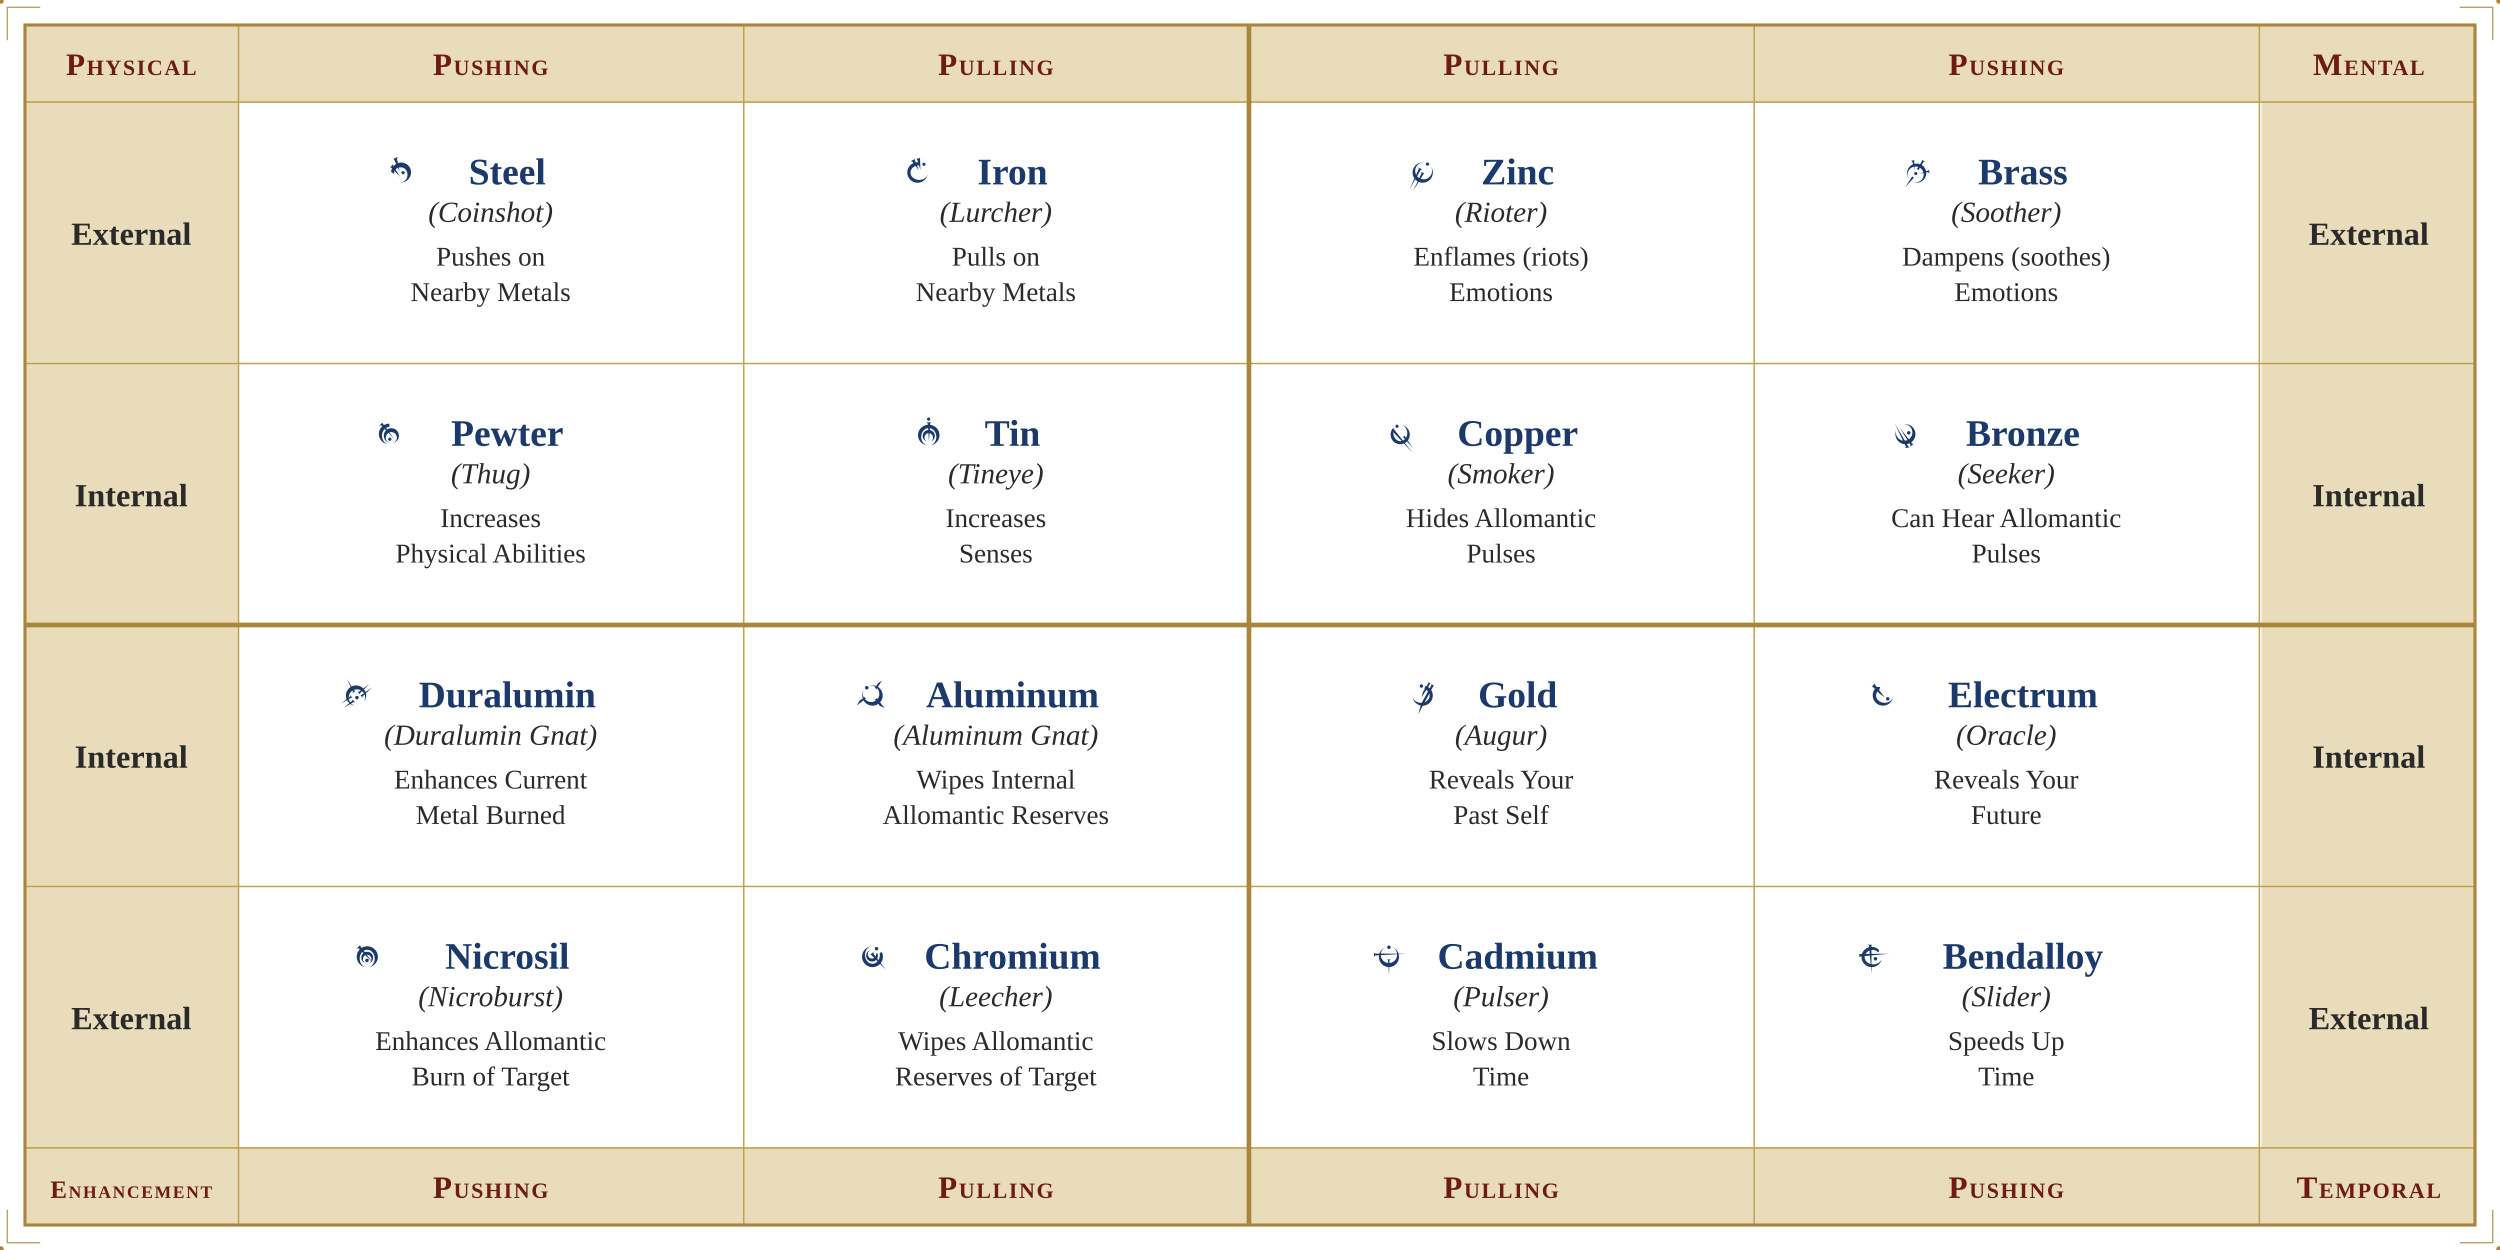
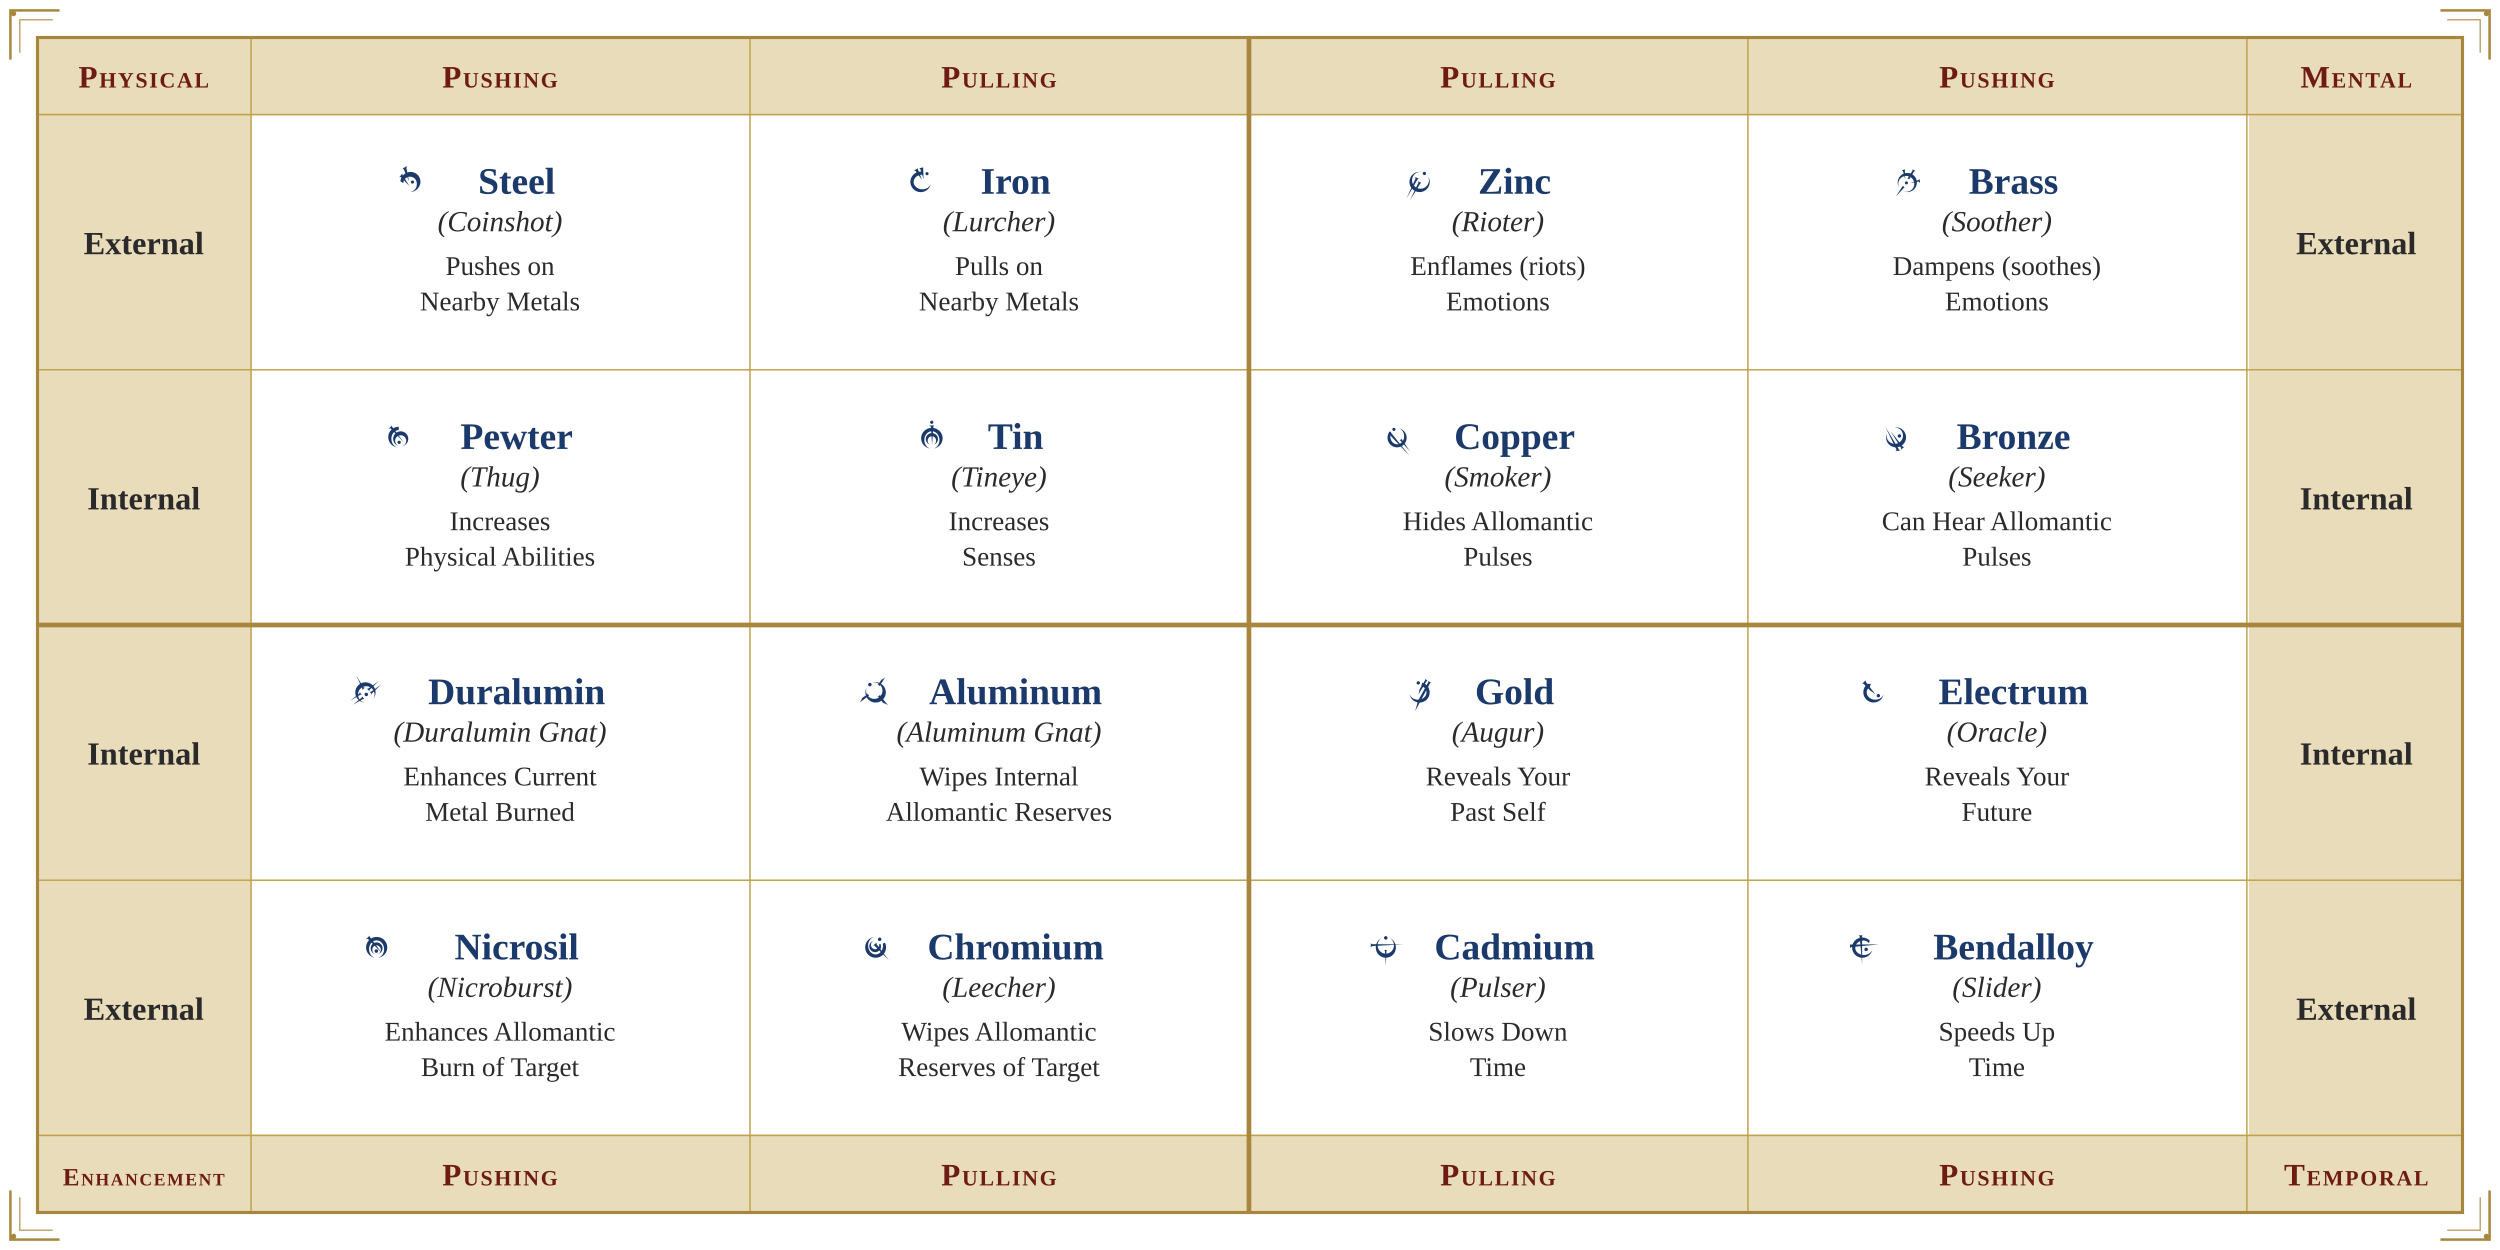
<svg xmlns="http://www.w3.org/2000/svg" width="2400" height="1200" viewBox="0 0 2400 1200" font-family="Georgia, 'Times New Roman', Garamond, serif">
-   <rect x="24" y="24" width="205" height="1152" fill="#E9DCBB" />
-   <rect x="2171" y="24" width="205" height="1152" fill="#E9DCBB" />
-   <rect x="24" y="24" width="2352" height="74" fill="#E9DCBB" />
-   <line x1="24" y1="98" x2="2376" y2="98" stroke="#DCCBA0" stroke-width="1.4" />
-   <rect x="24" y="1102" width="2352" height="74" fill="#E9DCBB" />
-   <line x1="24" y1="1102" x2="2376" y2="1102" stroke="#DCCBA0" stroke-width="1.4" />
-   <text x="126" y="72" text-anchor="middle" font-size="30" fill="#6E1B14" font-weight="bold" font-variant="small-caps" letter-spacing="1.6">Physical</text>
-   <text x="471" y="72" text-anchor="middle" font-size="30" fill="#6E1B14" font-weight="bold" font-variant="small-caps" letter-spacing="1.6">Pushing</text>
-   <text x="956" y="72" text-anchor="middle" font-size="30" fill="#6E1B14" font-weight="bold" font-variant="small-caps" letter-spacing="1.6">Pulling</text>
-   <text x="1441" y="72" text-anchor="middle" font-size="30" fill="#6E1B14" font-weight="bold" font-variant="small-caps" letter-spacing="1.6">Pulling</text>
-   <text x="1926" y="72" text-anchor="middle" font-size="30" fill="#6E1B14" font-weight="bold" font-variant="small-caps" letter-spacing="1.6">Pushing</text>
-   <text x="2274" y="72" text-anchor="middle" font-size="30" fill="#6E1B14" font-weight="bold" font-variant="small-caps" letter-spacing="1.6">Mental</text>
-   <text x="126" y="1150" text-anchor="middle" font-size="24" fill="#6E1B14" font-weight="bold" font-variant="small-caps" letter-spacing="1.6">Enhancement</text>
-   <text x="471" y="1150" text-anchor="middle" font-size="30" fill="#6E1B14" font-weight="bold" font-variant="small-caps" letter-spacing="1.6">Pushing</text>
-   <text x="956" y="1150" text-anchor="middle" font-size="30" fill="#6E1B14" font-weight="bold" font-variant="small-caps" letter-spacing="1.6">Pulling</text>
-   <text x="1441" y="1150" text-anchor="middle" font-size="30" fill="#6E1B14" font-weight="bold" font-variant="small-caps" letter-spacing="1.6">Pulling</text>
-   <text x="1926" y="1150" text-anchor="middle" font-size="30" fill="#6E1B14" font-weight="bold" font-variant="small-caps" letter-spacing="1.6">Pushing</text>
-   <text x="2274" y="1150" text-anchor="middle" font-size="30" fill="#6E1B14" font-weight="bold" font-variant="small-caps" letter-spacing="1.6">Temporal</text>
-   <text x="126" y="235" text-anchor="middle" font-size="31" fill="#2A2A2A" font-weight="bold">External</text>
-   <text x="2274" y="235" text-anchor="middle" font-size="31" fill="#2A2A2A" font-weight="bold">External</text>
-   <text x="126" y="486" text-anchor="middle" font-size="31" fill="#2A2A2A" font-weight="bold">Internal</text>
-   <text x="2274" y="486" text-anchor="middle" font-size="31" fill="#2A2A2A" font-weight="bold">Internal</text>
-   <text x="126" y="737" text-anchor="middle" font-size="31" fill="#2A2A2A" font-weight="bold">Internal</text>
-   <text x="2274" y="737" text-anchor="middle" font-size="31" fill="#2A2A2A" font-weight="bold">Internal</text>
-   <text x="126" y="988" text-anchor="middle" font-size="31" fill="#2A2A2A" font-weight="bold">External</text>
-   <text x="2274" y="988" text-anchor="middle" font-size="31" fill="#2A2A2A" font-weight="bold">External</text>
-   <g transform="translate(365.0 146.0) scale(0.04)" fill="#1B3A6B">
+   <rect x="36" y="36" width="205" height="1128" fill="#E9DCBB" />
+   <rect x="2159" y="36" width="205" height="1128" fill="#E9DCBB" />
+   <rect x="36" y="36" width="2328" height="74" fill="#E9DCBB" />
+   <line x1="36" y1="110" x2="2364" y2="110" stroke="#DCCBA0" stroke-width="1.4" />
+   <rect x="36" y="1090" width="2328" height="74" fill="#E9DCBB" />
+   <line x1="36" y1="1090" x2="2364" y2="1090" stroke="#DCCBA0" stroke-width="1.4" />
+   <text x="138" y="84" text-anchor="middle" font-size="30" fill="#6E1B14" font-weight="bold" font-variant="small-caps" letter-spacing="1.6">Physical</text>
+   <text x="480" y="84" text-anchor="middle" font-size="30" fill="#6E1B14" font-weight="bold" font-variant="small-caps" letter-spacing="1.6">Pushing</text>
+   <text x="959" y="84" text-anchor="middle" font-size="30" fill="#6E1B14" font-weight="bold" font-variant="small-caps" letter-spacing="1.6">Pulling</text>
+   <text x="1438" y="84" text-anchor="middle" font-size="30" fill="#6E1B14" font-weight="bold" font-variant="small-caps" letter-spacing="1.6">Pulling</text>
+   <text x="1917" y="84" text-anchor="middle" font-size="30" fill="#6E1B14" font-weight="bold" font-variant="small-caps" letter-spacing="1.6">Pushing</text>
+   <text x="2262" y="84" text-anchor="middle" font-size="30" fill="#6E1B14" font-weight="bold" font-variant="small-caps" letter-spacing="1.6">Mental</text>
+   <text x="138" y="1138" text-anchor="middle" font-size="24" fill="#6E1B14" font-weight="bold" font-variant="small-caps" letter-spacing="1.6">Enhancement</text>
+   <text x="480" y="1138" text-anchor="middle" font-size="30" fill="#6E1B14" font-weight="bold" font-variant="small-caps" letter-spacing="1.6">Pushing</text>
+   <text x="959" y="1138" text-anchor="middle" font-size="30" fill="#6E1B14" font-weight="bold" font-variant="small-caps" letter-spacing="1.6">Pulling</text>
+   <text x="1438" y="1138" text-anchor="middle" font-size="30" fill="#6E1B14" font-weight="bold" font-variant="small-caps" letter-spacing="1.6">Pulling</text>
+   <text x="1917" y="1138" text-anchor="middle" font-size="30" fill="#6E1B14" font-weight="bold" font-variant="small-caps" letter-spacing="1.6">Pushing</text>
+   <text x="2262" y="1138" text-anchor="middle" font-size="30" fill="#6E1B14" font-weight="bold" font-variant="small-caps" letter-spacing="1.6">Temporal</text>
+   <text x="138" y="244" text-anchor="middle" font-size="31" fill="#2A2A2A" font-weight="bold">External</text>
+   <text x="2262" y="244" text-anchor="middle" font-size="31" fill="#2A2A2A" font-weight="bold">External</text>
+   <text x="138" y="489" text-anchor="middle" font-size="31" fill="#2A2A2A" font-weight="bold">Internal</text>
+   <text x="2262" y="489" text-anchor="middle" font-size="31" fill="#2A2A2A" font-weight="bold">Internal</text>
+   <text x="138" y="734" text-anchor="middle" font-size="31" fill="#2A2A2A" font-weight="bold">Internal</text>
+   <text x="2262" y="734" text-anchor="middle" font-size="31" fill="#2A2A2A" font-weight="bold">Internal</text>
+   <text x="138" y="979" text-anchor="middle" font-size="31" fill="#2A2A2A" font-weight="bold">External</text>
+   <text x="2262" y="979" text-anchor="middle" font-size="31" fill="#2A2A2A" font-weight="bold">External</text>
+   <g transform="translate(374.0 155.0) scale(0.04)" fill="#1B3A6B">
    <path d="M302.44,292.45l-72,89.76L255,371.95a13.7,13.7,0,0,1,15.23,3.2L477.87,593.83,313.94,328.47a75.13,75.13,0,0,1-10.43-28.7Z" />
    <path d="M588.1,493.79c0,21.21-17.69,38.41-39.54,38.42S509,515,509,493.83v0c0-21.21,17.71-38.4,39.57-38.4s39.57,17.19,39.57,38.4h0Z" />
    <path d="M491.63,251C372,255.25,272.3,355.75,258.88,474l72.32,50.88c-9.35-59,45-163.05,162.26-159,89.4,3,151.75,65.67,159.86,154.76,13.33,146.46-98.23,208.51-173.78,215C649.31,735.58,738.44,598.2,741,494,744.56,352.81,630,246,491.63,251Z" />
    <path d="M467.53,471.37,402.65,162.58c-1.8-8.38-.65-10.42,3.25-18.05l17-33.2-105.8,51.41,8.46,8.35A79.23,79.23,0,0,1,342,194.75Z" />
  </g>
-   <text x="487" y="177" text-anchor="middle" font-size="36" fill="#1B3A6B" font-weight="bold">Steel</text>
-   <text x="471" y="213" text-anchor="middle" font-size="28" fill="#2A2A2A" font-style="italic">(Coinshot)</text>
-   <text x="471" y="255" text-anchor="middle" font-size="26" fill="#2A2A2A">Pushes on</text>
-   <text x="471" y="289" text-anchor="middle" font-size="26" fill="#2A2A2A">Nearby Metals</text>
-   <g transform="translate(860.8 146.0) scale(0.04)" fill="#1B3A6B">
+   <text x="496" y="186" text-anchor="middle" font-size="36" fill="#1B3A6B" font-weight="bold">Steel</text>
+   <text x="480" y="222" text-anchor="middle" font-size="28" fill="#2A2A2A" font-style="italic">(Coinshot)</text>
+   <text x="480" y="264" text-anchor="middle" font-size="26" fill="#2A2A2A">Pushes on</text>
+   <text x="480" y="298" text-anchor="middle" font-size="26" fill="#2A2A2A">Nearby Metals</text>
+   <g transform="translate(863.8 155.0) scale(0.04)" fill="#1B3A6B">
    <path d="M560.76,141.91l-98.17,22.34,25,12.51a13.81,13.81,0,0,1,7,8.28l75.23,243.78Z" />
    <path d="M692.29,292.64a38.63,38.63,0,1,1-38.63-38.21A38.42,38.42,0,0,1,692.29,292.64Z" />
    <path d="M533.8,442.86l-97-245.9a26,26,0,0,1-1.73-11.51l1.59-20.72L334.84,220.14l33.54,1.5a6.46,6.46,0,0,1,4.92,2.63Z" />
    <path d="M536.22,668.13c-115.67-3.05-207.37-83.86-204.82-180.5,2.49-94.52,94.24-169.12,206.49-169.49V246a250.54,250.54,0,0,0-36.22-2.65C364.9,243.33,254,353.75,254,490S364.9,736.58,501.66,736.58c123,0,225-89.34,244.31-206.41C726,611.25,639,670.84,536.22,668.13Z" />
  </g>
-   <text x="972" y="177" text-anchor="middle" font-size="36" fill="#1B3A6B" font-weight="bold">Iron</text>
-   <text x="956" y="213" text-anchor="middle" font-size="28" fill="#2A2A2A" font-style="italic">(Lurcher)</text>
-   <text x="956" y="255" text-anchor="middle" font-size="26" fill="#2A2A2A">Pulls on</text>
-   <text x="956" y="289" text-anchor="middle" font-size="26" fill="#2A2A2A">Nearby Metals</text>
-   <g transform="translate(1345.8 146.0) scale(0.04)" fill="#1B3A6B">
+   <text x="975" y="186" text-anchor="middle" font-size="36" fill="#1B3A6B" font-weight="bold">Iron</text>
+   <text x="959" y="222" text-anchor="middle" font-size="28" fill="#2A2A2A" font-style="italic">(Lurcher)</text>
+   <text x="959" y="264" text-anchor="middle" font-size="26" fill="#2A2A2A">Pulls on</text>
+   <text x="959" y="298" text-anchor="middle" font-size="26" fill="#2A2A2A">Nearby Metals</text>
+   <g transform="translate(1342.8 155.0) scale(0.04)" fill="#1B3A6B">
    <path d="M692.45,341.84a201.85,201.85,0,0,1,32.36,109.86c0,112-90.83,202.87-202.88,202.87S319.06,563.75,319.06,451.71s90.83-202.88,202.87-202.88c.62,0,1.23,0,1.85,0-7.83-.76-15.76-1.17-23.79-1.17-134.72,0-243.94,109.21-243.94,243.94S365.28,735.58,500,735.58,743.94,626.37,743.94,491.64A242.81,242.81,0,0,0,692.45,341.84Z" />
    <circle cx="615.69" cy="287.83" r="40.12" />
    <path d="M266.56,936.21,513.69,536.15a61.78,61.78,0,0,1,18-18.75l10.11-9.07c-28.88-5.62-50.59-15.83-84.75-33.42L469,498.14a18.92,18.92,0,0,1,.21,16.83Z" />
    <path d="M184.81,889.33l261.9-451.54A40.59,40.59,0,0,1,456.93,426c9-6.95,20.8-13.78,28.26-16.69-21.37-.75-82.21-33.27-93-40.87l9.8,24.27a28.41,28.41,0,0,1-.64,22.06Z" />
  </g>
-   <text x="1457" y="177" text-anchor="middle" font-size="36" fill="#1B3A6B" font-weight="bold">Zinc</text>
-   <text x="1441" y="213" text-anchor="middle" font-size="28" fill="#2A2A2A" font-style="italic">(Rioter)</text>
-   <text x="1441" y="255" text-anchor="middle" font-size="26" fill="#2A2A2A">Enflames (riots)</text>
-   <text x="1441" y="289" text-anchor="middle" font-size="26" fill="#2A2A2A">Emotions</text>
-   <g transform="translate(1820.0 146.0) scale(0.04)" fill="#1B3A6B">
+   <text x="1454" y="186" text-anchor="middle" font-size="36" fill="#1B3A6B" font-weight="bold">Zinc</text>
+   <text x="1438" y="222" text-anchor="middle" font-size="28" fill="#2A2A2A" font-style="italic">(Rioter)</text>
+   <text x="1438" y="264" text-anchor="middle" font-size="26" fill="#2A2A2A">Enflames (riots)</text>
+   <text x="1438" y="298" text-anchor="middle" font-size="26" fill="#2A2A2A">Emotions</text>
+   <g transform="translate(1811.0 155.0) scale(0.04)" fill="#1B3A6B">
    <path d="M500,274.89c-127.22,0-230.34,103.13-230.34,230.34a229.29,229.29,0,0,0,47,139.39A188.08,188.08,0,0,1,283.16,537.3c0-105.16,86.17-190.41,192.47-190.41S668.09,432.14,668.09,537.3,581.92,727.71,475.63,727.71a193.41,193.41,0,0,1-81.33-17.83A229.26,229.26,0,0,0,500,735.58c127.22,0,230.34-103.13,230.34-230.34S627.22,274.89,500,274.89Z" />
    <circle cx="478.78" cy="514.33" r="37.5" />
    <path d="M663.53,239.72,544.63,430.8C533,416.85,516.88,412.61,505,410.27l121.09-191c1.47-3.16,1.31-4.31.48-7.34l-4-14.64,4.89-8.38c27.64,17.22,55.06,33.38,73.36,40.13l-26.26,4.44C667.48,234.69,667.48,234.69,663.53,239.72Z" />
    <path d="M367.79,208.15l20.93,18.18c4.58,4.7,11,13.65,12.62,20L450,429.21l-8.39-216.33A36.17,36.17,0,0,1,444,199l2.7-7.17Z" />
    <path d="M568.34,521.46l214.19-83a13.12,13.12,0,0,0,6.76-6.78l9.49-16.57c-1.69,15.66,1,58.19,9,102.38l-32.8-33a8,8,0,0,0-7.28-2.3Z" />
    <path d="M220.91,848.83,393,583.33c11.65,12.05,24.41,22.89,39.37,31.31Z" />
  </g>
-   <text x="1942" y="177" text-anchor="middle" font-size="36" fill="#1B3A6B" font-weight="bold">Brass</text>
-   <text x="1926" y="213" text-anchor="middle" font-size="28" fill="#2A2A2A" font-style="italic">(Soother)</text>
-   <text x="1926" y="255" text-anchor="middle" font-size="26" fill="#2A2A2A">Dampens (soothes)</text>
-   <text x="1926" y="289" text-anchor="middle" font-size="26" fill="#2A2A2A">Emotions</text>
-   <g transform="translate(354.2 397.0) scale(0.04)" fill="#1B3A6B">
+   <text x="1933" y="186" text-anchor="middle" font-size="36" fill="#1B3A6B" font-weight="bold">Brass</text>
+   <text x="1917" y="222" text-anchor="middle" font-size="28" fill="#2A2A2A" font-style="italic">(Soother)</text>
+   <text x="1917" y="264" text-anchor="middle" font-size="26" fill="#2A2A2A">Dampens (soothes)</text>
+   <text x="1917" y="298" text-anchor="middle" font-size="26" fill="#2A2A2A">Emotions</text>
+   <g transform="translate(363.2 400.0) scale(0.04)" fill="#1B3A6B">
    <path d="M472.7,736.27C383.81,730.44,313.2,640,313.2,529.33c0-114.46,81.5-207.25,174.63-207.25.63,0,1.25,0,1.88.06V242.7c-1.6,0-3.18-.12-4.78-.12-133.5,0-247.72,110.59-247.72,247,0,134.28,104.89,243.46,235.5,246.84Z" />
    <path d="M537.07,351.58c-100.45,0-181.87,80.59-181.87,180,0,92,69.79,167.87,159.84,178.64a133.07,133.07,0,1,1,38.74.57c92.61-8.35,165.17-85.38,165.17-179.21C718.95,432.17,637.52,351.58,537.07,351.58Z" />
    <circle cx="500" cy="616.28" r="39.8" />
    <path d="M609.64,614.62l-278.13-372a15,15,0,0,1-2.95-8.28l-1.86-20.19L241.2,293.54l37.68-11.46c10.3-2.15,12-4.22,19.18,3.43Z" />
  </g>
-   <text x="487" y="428" text-anchor="middle" font-size="36" fill="#1B3A6B" font-weight="bold">Pewter</text>
-   <text x="471" y="464" text-anchor="middle" font-size="28" fill="#2A2A2A" font-style="italic">(Thug)</text>
-   <text x="471" y="506" text-anchor="middle" font-size="26" fill="#2A2A2A">Increases</text>
-   <text x="471" y="540" text-anchor="middle" font-size="26" fill="#2A2A2A">Physical Abilities</text>
-   <g transform="translate(871.6 397.0) scale(0.04)" fill="#1B3A6B">
+   <text x="496" y="431" text-anchor="middle" font-size="36" fill="#1B3A6B" font-weight="bold">Pewter</text>
+   <text x="480" y="467" text-anchor="middle" font-size="28" fill="#2A2A2A" font-style="italic">(Thug)</text>
+   <text x="480" y="509" text-anchor="middle" font-size="26" fill="#2A2A2A">Increases</text>
+   <text x="480" y="543" text-anchor="middle" font-size="26" fill="#2A2A2A">Physical Abilities</text>
+   <g transform="translate(874.6 400.0) scale(0.04)" fill="#1B3A6B">
    <path d="M504.54,678.53l32-443.3a44.14,44.14,0,0,1,3.73-14.84l7.4-16.55c-30.68,9.42-73,10.74-118.74,9.75l35.51,18c7.42,3.7,12.31,3.7,12.84,12Z" />
    <path d="M536.74,134.56a39.39,39.39,0,1,1-39.39-39.39A39.39,39.39,0,0,1,536.74,134.56Z" />
    <path d="M500,268.33c-142.7,0-258.37,112-258.37,250.13,0,125.16,95,228.85,218.95,247.23-81.08-21.08-141.7-105.1-141.7-205.6,0-116.39,81.26-210.75,181.5-210.75s181.5,94.36,181.5,210.75c0,99.94-59.93,183.58-140.33,205.24C664.48,746.08,758.38,642.9,758.38,518.46,758.38,380.32,642.7,268.33,500,268.33Z" />
    <path d="M500,393.58c-81,0-146.62,64.14-146.62,143.25,0,63.35,42.11,117.06,100.46,136C420.94,655,398.38,619,398.38,577.33c0-59.23,45.5-107.25,101.62-107.25s101.63,48,101.63,107.25c0,41.67-22.56,77.71-55.46,95.46,58.35-18.9,100.46-72.61,100.46-136C646.63,457.72,581,393.58,500,393.58Z" />
  </g>
-   <text x="972" y="428" text-anchor="middle" font-size="36" fill="#1B3A6B" font-weight="bold">Tin</text>
-   <text x="956" y="464" text-anchor="middle" font-size="28" fill="#2A2A2A" font-style="italic">(Tineye)</text>
-   <text x="956" y="506" text-anchor="middle" font-size="26" fill="#2A2A2A">Increases</text>
-   <text x="956" y="540" text-anchor="middle" font-size="26" fill="#2A2A2A">Senses</text>
-   <g transform="translate(1324.2 397.0) scale(0.04)" fill="#1B3A6B">
+   <text x="975" y="431" text-anchor="middle" font-size="36" fill="#1B3A6B" font-weight="bold">Tin</text>
+   <text x="959" y="467" text-anchor="middle" font-size="28" fill="#2A2A2A" font-style="italic">(Tineye)</text>
+   <text x="959" y="509" text-anchor="middle" font-size="26" fill="#2A2A2A">Increases</text>
+   <text x="959" y="543" text-anchor="middle" font-size="26" fill="#2A2A2A">Senses</text>
+   <g transform="translate(1321.2 400.0) scale(0.04)" fill="#1B3A6B">
    <path d="M537,279.37c75.81,18.27,132.8,96.48,132.8,190.21,0,107.28-74.66,194.25-166.75,194.25s-166.75-87-166.75-194.25a220,220,0,0,1,17.1-85.7l-28.62-26.49a229.13,229.13,0,0,0-54.9,149.08c0,127.08,103,230.11,230.11,230.11s230.11-103,230.11-230.11C730.11,392,646.49,297.08,537,279.37Z" />
    <polygon points="797.56 939.08 328.56 352.08 293.55 404.83 797.56 939.08" />
    <path d="M809.56,831.83l-195-283.7a9.05,9.05,0,0,1-.72-9l7.33-15.46-66.37,52.48,13.94-3.56a10,10,0,0,1,9.92,3Z" />
    <circle cx="423.81" cy="304.83" r="38.75" />
  </g>
-   <text x="1457" y="428" text-anchor="middle" font-size="36" fill="#1B3A6B" font-weight="bold">Copper</text>
-   <text x="1441" y="464" text-anchor="middle" font-size="28" fill="#2A2A2A" font-style="italic">(Smoker)</text>
-   <text x="1441" y="506" text-anchor="middle" font-size="26" fill="#2A2A2A">Hides Allomantic</text>
-   <text x="1441" y="540" text-anchor="middle" font-size="26" fill="#2A2A2A">Pulses</text>
-   <g transform="translate(1809.2 397.0) scale(0.04)" fill="#1B3A6B">
+   <text x="1454" y="431" text-anchor="middle" font-size="36" fill="#1B3A6B" font-weight="bold">Copper</text>
+   <text x="1438" y="467" text-anchor="middle" font-size="28" fill="#2A2A2A" font-style="italic">(Smoker)</text>
+   <text x="1438" y="509" text-anchor="middle" font-size="26" fill="#2A2A2A">Hides Allomantic</text>
+   <text x="1438" y="543" text-anchor="middle" font-size="26" fill="#2A2A2A">Pulses</text>
+   <g transform="translate(1800.2 400.0) scale(0.04)" fill="#1B3A6B">
    <path d="M500,254.33a242.64,242.64,0,0,0-36.7,2.78c2-.06,4.08-.16,6.14-.16,109.25,0,197.81,88.56,197.81,197.81S578.69,652.58,469.44,652.58,271.63,564,271.63,454.77a197.74,197.74,0,0,1,8.72-58.21,239.78,239.78,0,0,0-21.09,98.52C259.25,628,367,735.83,500,735.83S740.75,628,740.75,495.08,633,254.33,500,254.33Z" />
    <circle cx="581" cy="462.83" r="42" />
    <path d="M480.41,828.53a669,669,0,0,1,118.84-11.2L581,802.83a69.45,69.45,0,0,1-13.11-16.69L242.25,239.33,512.52,798.48a6.71,6.71,0,0,1-2.4,8.56Z" />
    <path d="M697.75,728.33l-74.56,59.9a3.68,3.68,0,0,1-5.88-1.93l-1.79-6.87A12.79,12.79,0,0,1,618.08,768l7.67-9.16-262.5-416L667.14,724.66a12.76,12.76,0,0,0,10.7,4.79Z" />
  </g>
-   <text x="1942" y="428" text-anchor="middle" font-size="36" fill="#1B3A6B" font-weight="bold">Bronze</text>
-   <text x="1926" y="464" text-anchor="middle" font-size="28" fill="#2A2A2A" font-style="italic">(Seeker)</text>
-   <text x="1926" y="506" text-anchor="middle" font-size="26" fill="#2A2A2A">Can Hear Allomantic</text>
-   <text x="1926" y="540" text-anchor="middle" font-size="26" fill="#2A2A2A">Pulses</text>
-   <g transform="translate(321.8 648.0) scale(0.04)" fill="#1B3A6B">
+   <text x="1933" y="431" text-anchor="middle" font-size="36" fill="#1B3A6B" font-weight="bold">Bronze</text>
+   <text x="1917" y="467" text-anchor="middle" font-size="28" fill="#2A2A2A" font-style="italic">(Seeker)</text>
+   <text x="1917" y="509" text-anchor="middle" font-size="26" fill="#2A2A2A">Can Hear Allomantic</text>
+   <text x="1917" y="543" text-anchor="middle" font-size="26" fill="#2A2A2A">Pulses</text>
+   <g transform="translate(330.8 645.0) scale(0.04)" fill="#1B3A6B">
    <circle cx="521.25" cy="541.83" r="42.75" />
    <path d="M416.25,431.33l77.5-51c-11.42-.85-21-3-35.5-3.5l-178-285.5,144.5,306C421.53,405,417.85,413.36,416.25,431.33Z" />
    <path d="M538.75,401.33l57.5,63.5c3.14-11.06,2.22-21.45,1-31.5l224.5-213.5-254.5,181.5C558.28,400.73,548,400.24,538.75,401.33Z" />
    <path d="M603.25,475.33l50.5,72.5c1.76-8.41.83-19.36,0-31.5l234-220-260,185C619.61,479.08,611.41,476.72,603.25,475.33Z" />
    <path d="M420.25,588.83c-5.89,9.67-5.72,17-3.5,23.5l-214.5,175.5L433.47,656.11a40.36,40.36,0,0,1,27.26-4.63l15.53,2.85Z" />
    <path d="M137.25,689.83l225-179c-2.18-9.17-1.89-18.21,3-27l46,71L395,549.23a26,26,0,0,0-21.59,2.14Z" />
    <path d="M322.25,542.33c0-109.63,88.87-198.5,198.5-198.5s198.5,88.87,198.5,198.5A197.52,197.52,0,0,1,689.52,646.8a242.68,242.68,0,0,0,54.23-153.22C743.75,359,634.62,249.83,500,249.83S256.25,359,256.25,493.58c0,127.49,97.89,232,222.59,242.78C389.35,717.12,322.25,637.58,322.25,542.33Z" />
  </g>
-   <text x="487" y="679" text-anchor="middle" font-size="36" fill="#1B3A6B" font-weight="bold">Duralumin</text>
-   <text x="471" y="715" text-anchor="middle" font-size="28" fill="#2A2A2A" font-style="italic">(Duralumin Gnat)</text>
-   <text x="471" y="757" text-anchor="middle" font-size="26" fill="#2A2A2A">Enhances Current</text>
-   <text x="471" y="791" text-anchor="middle" font-size="26" fill="#2A2A2A">Metal Burned</text>
-   <g transform="translate(817.6 648.0) scale(0.04)" fill="#1B3A6B">
+   <text x="496" y="676" text-anchor="middle" font-size="36" fill="#1B3A6B" font-weight="bold">Duralumin</text>
+   <text x="480" y="712" text-anchor="middle" font-size="28" fill="#2A2A2A" font-style="italic">(Duralumin Gnat)</text>
+   <text x="480" y="754" text-anchor="middle" font-size="26" fill="#2A2A2A">Enhances Current</text>
+   <text x="480" y="788" text-anchor="middle" font-size="26" fill="#2A2A2A">Metal Burned</text>
+   <g transform="translate(820.6 645.0) scale(0.04)" fill="#1B3A6B">
    <path d="M500,246.83a244.43,244.43,0,0,0-78.4,12.9,197.63,197.63,0,0,1,45.77-5.4c108.94,0,197.25,88.31,197.25,197.25S576.31,648.83,467.38,648.83,270.13,560.52,270.13,451.58A196.43,196.43,0,0,1,288.72,368a243.66,243.66,0,0,0-33.6,123.75c0,135.24,109.63,244.87,244.87,244.87S744.88,626.95,744.88,491.71,635.24,246.83,500,246.83Z" />
    <circle cx="362.38" cy="305.33" r="42.75" />
    <path d="M796.63,800.33C763.71,777.5,721,758.79,675.88,741.08L574.46,606.81a13.93,13.93,0,0,0-13.4-5.34l-18.68,3.11,75-57.75-4.71,11.37a18.85,18.85,0,0,0,2.79,19.09Z" />
    <path d="M122.82,730.51c20.9-27.22,42.36-72.36,60.13-110.64l114-73.26a13.44,13.44,0,0,0,5.7-11.56l-.63-19.9s8,13.32,15.56,24.75c12.91,19.54,35.06,48.44,35.06,48.44l-16.37-8.62c-4.8-2.92-7.79-1.49-12.52,2Z" />
    <path d="M730.63,129.83l-125,191.11a10.62,10.62,0,0,0-.68,10.42L612.5,347l-69.37-46.88,14,1.32a9.81,9.81,0,0,0,9.12-4.38L635,192.46C672.54,170.68,714,148.27,730.63,129.83Z" />
  </g>
-   <text x="972" y="679" text-anchor="middle" font-size="36" fill="#1B3A6B" font-weight="bold">Aluminum</text>
-   <text x="956" y="715" text-anchor="middle" font-size="28" fill="#2A2A2A" font-style="italic">(Aluminum Gnat)</text>
-   <text x="956" y="757" text-anchor="middle" font-size="26" fill="#2A2A2A">Wipes Internal</text>
-   <text x="956" y="791" text-anchor="middle" font-size="26" fill="#2A2A2A">Allomantic Reserves</text>
-   <g transform="translate(1345.8 648.0) scale(0.04)" fill="#1B3A6B">
+   <text x="975" y="676" text-anchor="middle" font-size="36" fill="#1B3A6B" font-weight="bold">Aluminum</text>
+   <text x="959" y="712" text-anchor="middle" font-size="28" fill="#2A2A2A" font-style="italic">(Aluminum Gnat)</text>
+   <text x="959" y="754" text-anchor="middle" font-size="26" fill="#2A2A2A">Wipes Internal</text>
+   <text x="959" y="788" text-anchor="middle" font-size="26" fill="#2A2A2A">Allomantic Reserves</text>
+   <g transform="translate(1342.8 645.0) scale(0.04)" fill="#1B3A6B">
    <path d="M564.81,259.05l-24,77.19C614.41,362.49,666,423.72,666,495.08c0,95.27-92,172.5-205.5,172.5-102.71,0-187.81-63.26-203.06-145.89,14,121.07,116.85,215.08,241.68,215.08,134.41,0,243.38-109,243.38-243.37C742.53,381.74,667.31,287.72,564.81,259.05Z" />
    <path d="M471.78,541.21c12.57-45,23.34-87.5,28.22-121.88L633.94,196.91a16.31,16.31,0,0,0,1.77-12.66l-4.56-16.92,61.13,42.38-11.08,1.48a12.35,12.35,0,0,0-8.87,5.75Z" />
    <path d="M704.61,215.71l75,47.62-16.21-.81a9.61,9.61,0,0,0-8.95,5.06l-363,677.12c14.72-40.8,56.2-191.62,70.5-250.38L709.47,245a16.07,16.07,0,0,0,1-13.27Z" />
    <circle cx="468.53" cy="265.08" r="41" />
  </g>
-   <text x="1457" y="679" text-anchor="middle" font-size="36" fill="#1B3A6B" font-weight="bold">Gold</text>
-   <text x="1441" y="715" text-anchor="middle" font-size="28" fill="#2A2A2A" font-style="italic">(Augur)</text>
-   <text x="1441" y="757" text-anchor="middle" font-size="26" fill="#2A2A2A">Reveals Your</text>
-   <text x="1441" y="791" text-anchor="middle" font-size="26" fill="#2A2A2A">Past Self</text>
-   <g transform="translate(1787.6 648.0) scale(0.04)" fill="#1B3A6B">
+   <text x="1454" y="676" text-anchor="middle" font-size="36" fill="#1B3A6B" font-weight="bold">Gold</text>
+   <text x="1438" y="712" text-anchor="middle" font-size="28" fill="#2A2A2A" font-style="italic">(Augur)</text>
+   <text x="1438" y="754" text-anchor="middle" font-size="26" fill="#2A2A2A">Reveals Your</text>
+   <text x="1438" y="788" text-anchor="middle" font-size="26" fill="#2A2A2A">Past Self</text>
+   <g transform="translate(1778.6 645.0) scale(0.04)" fill="#1B3A6B">
    <path d="M542.67,667.58c-114.6,0-207.5-78.24-207.5-174.75,0-55.05,30.26-104.13,77.5-136.16L434,287.58H356.64a247.11,247.11,0,0,0-102.47,200.5c0,136.69,110.81,247.5,247.5,247.5,122.92,0,224.86-89.63,244.16-207.09C726.28,607.9,642.75,667.58,542.67,667.58Z" />
    <circle cx="615.17" cy="571.58" r="42" />
    <path d="M547.67,543.58l-1.87-2.38L311.67,236.58c3.36-9.7,3.3-21.58,0-35.5l-83,79,20,.78a14,14,0,0,1,9.41,4.13L421.67,449.58C470.22,483,517.16,515.86,547.67,543.58Z" />
  </g>
-   <text x="1942" y="679" text-anchor="middle" font-size="36" fill="#1B3A6B" font-weight="bold">Electrum</text>
-   <text x="1926" y="715" text-anchor="middle" font-size="28" fill="#2A2A2A" font-style="italic">(Oracle)</text>
-   <text x="1926" y="757" text-anchor="middle" font-size="26" fill="#2A2A2A">Reveals Your</text>
-   <text x="1926" y="791" text-anchor="middle" font-size="26" fill="#2A2A2A">Future</text>
-   <g transform="translate(332.6 899.0) scale(0.04)" fill="#1B3A6B">
+   <text x="1933" y="676" text-anchor="middle" font-size="36" fill="#1B3A6B" font-weight="bold">Electrum</text>
+   <text x="1917" y="712" text-anchor="middle" font-size="28" fill="#2A2A2A" font-style="italic">(Oracle)</text>
+   <text x="1917" y="754" text-anchor="middle" font-size="26" fill="#2A2A2A">Reveals Your</text>
+   <text x="1917" y="788" text-anchor="middle" font-size="26" fill="#2A2A2A">Future</text>
+   <g transform="translate(341.6 890.0) scale(0.04)" fill="#1B3A6B">
    <path d="M500,235.58c-140.63,0-254.62,112.82-254.62,252,0,125.8,93.15,230.05,214.91,248.93C378.44,716.35,317,631.55,317,530c0-116.6,80.92-211.13,180.75-211.13S678.5,413.35,678.5,530c0,104.32-64.79,190.91-149.93,208C655.74,723.9,754.63,617.19,754.63,487.58,754.63,348.4,640.63,235.58,500,235.58Z" />
    <path d="M498.5,367.58C419.8,367.58,356,430.88,356,509c0,64.71,43.85,119.23,103.66,136C421.8,629.23,395,590.6,395,545.33c0-59.23,45.83-107.25,102.38-107.25s102.38,48,102.38,107.25c0,47-28.92,86.86-69.1,101.34C593.86,632.2,641,576.06,641,509,641,430.88,577.2,367.58,498.5,367.58Z" />
    <circle cx="492.5" cy="575.33" r="42.75" />
    <path d="M626.75,624.83,329,227.33c2.45-6.68,3.1-15,3-24l-96.75,96,46.6-18.78a5.91,5.91,0,0,1,6.41,1.33Z" />
  </g>
-   <text x="487" y="930" text-anchor="middle" font-size="36" fill="#1B3A6B" font-weight="bold">Nicrosil</text>
-   <text x="471" y="966" text-anchor="middle" font-size="28" fill="#2A2A2A" font-style="italic">(Nicroburst)</text>
-   <text x="471" y="1008" text-anchor="middle" font-size="26" fill="#2A2A2A">Enhances Allomantic</text>
-   <text x="471" y="1042" text-anchor="middle" font-size="26" fill="#2A2A2A">Burn of Target</text>
-   <g transform="translate(817.6 899.0) scale(0.04)" fill="#1B3A6B">
+   <text x="496" y="921" text-anchor="middle" font-size="36" fill="#1B3A6B" font-weight="bold">Nicrosil</text>
+   <text x="480" y="957" text-anchor="middle" font-size="28" fill="#2A2A2A" font-style="italic">(Nicroburst)</text>
+   <text x="480" y="999" text-anchor="middle" font-size="26" fill="#2A2A2A">Enhances Allomantic</text>
+   <text x="480" y="1033" text-anchor="middle" font-size="26" fill="#2A2A2A">Burn of Target</text>
+   <g transform="translate(820.6 890.0) scale(0.04)" fill="#1B3A6B">
    <path d="M671.33,393.27a248.8,248.8,0,0,1,5.42,51.81c0,116.81-80,211.5-178.75,211.5s-178.75-94.69-178.75-211.5c0-102.74,61.92-188.33,144-207.47v-.32C342.05,255.07,249,359.44,249,485.58c0,138.62,112.38,251,251,251s251-112.38,251-251a249.82,249.82,0,0,0-27.37-113.94C710.36,384.4,692.9,392.23,671.33,393.27Z" />
    <circle cx="597.59" cy="292.96" r="42.38" />
    <path d="M586.25,404.71A112.83,112.83,0,0,1,588.12,425c0,58.82-45.08,106.5-100.69,106.5S386.75,483.77,386.75,425c0-49,31.35-90.19,74-102.59a141.56,141.56,0,1,0,157.87,82.34C609.4,407.76,599.62,409.68,586.25,404.71Z" />
    <path d="M816.87,794.33,523.25,411.08c3.19-16.71.63-28.37-.75-37.12l-77.25,63,15,2.76a24.1,24.1,0,0,1,12.8,6.76Z" />
  </g>
-   <text x="972" y="930" text-anchor="middle" font-size="36" fill="#1B3A6B" font-weight="bold">Chromium</text>
-   <text x="956" y="966" text-anchor="middle" font-size="28" fill="#2A2A2A" font-style="italic">(Leecher)</text>
-   <text x="956" y="1008" text-anchor="middle" font-size="26" fill="#2A2A2A">Wipes Allomantic</text>
-   <text x="956" y="1042" text-anchor="middle" font-size="26" fill="#2A2A2A">Reserves of Target</text>
-   <g transform="translate(1313.4 899.0) scale(0.04)" fill="#1B3A6B">
+   <text x="975" y="921" text-anchor="middle" font-size="36" fill="#1B3A6B" font-weight="bold">Chromium</text>
+   <text x="959" y="957" text-anchor="middle" font-size="28" fill="#2A2A2A" font-style="italic">(Leecher)</text>
+   <text x="959" y="999" text-anchor="middle" font-size="26" fill="#2A2A2A">Wipes Allomantic</text>
+   <text x="959" y="1033" text-anchor="middle" font-size="26" fill="#2A2A2A">Reserves of Target</text>
+   <g transform="translate(1310.4 890.0) scale(0.04)" fill="#1B3A6B">
    <path d="M601.63,267.1a200.64,200.64,0,0,1,94.12,170.73c0,110.46-88,200-196.5,200s-196.5-89.54-196.5-200A200.67,200.67,0,0,1,392.42,270c-79.51,40.24-134.17,123.65-134.17,220.07,0,135.72,108.24,245.75,241.75,245.75s241.75-110,241.75-245.75C741.75,391.27,684.35,306.13,601.63,267.1Z" />
    <circle cx="499.25" cy="258.83" r="42.75" />
    <path d="M137.25,386.83c3.83,32.56,3.83,68.69,1.5,107a146.67,146.67,0,0,0,27.5-37.5l747.5-41.5-750.5-4C158.93,402.65,148.71,394.71,137.25,386.83Z" />
    <path d="M452.25,549.33l25.5,16,23,352,14.5-354.5,27.31-13.75A696.52,696.52,0,0,1,452.25,549.33Z" />
  </g>
-   <text x="1457" y="930" text-anchor="middle" font-size="36" fill="#1B3A6B" font-weight="bold">Cadmium</text>
-   <text x="1441" y="966" text-anchor="middle" font-size="28" fill="#2A2A2A" font-style="italic">(Pulser)</text>
-   <text x="1441" y="1008" text-anchor="middle" font-size="26" fill="#2A2A2A">Slows Down</text>
-   <text x="1441" y="1042" text-anchor="middle" font-size="26" fill="#2A2A2A">Time</text>
-   <g transform="translate(1776.8 899.0) scale(0.04)" fill="#1B3A6B">
+   <text x="1454" y="921" text-anchor="middle" font-size="36" fill="#1B3A6B" font-weight="bold">Cadmium</text>
+   <text x="1438" y="957" text-anchor="middle" font-size="28" fill="#2A2A2A" font-style="italic">(Pulser)</text>
+   <text x="1438" y="999" text-anchor="middle" font-size="26" fill="#2A2A2A">Slows Down</text>
+   <text x="1438" y="1033" text-anchor="middle" font-size="26" fill="#2A2A2A">Time</text>
+   <g transform="translate(1767.8 890.0) scale(0.04)" fill="#1B3A6B">
    <circle cx="591.92" cy="535.58" r="42.75" />
    <path d="M577.19,329.67c14,4.41,28.76,9.57,41.32,16.53a24.94,24.94,0,0,1,10.68,11.63l10.08,22.54a54.84,54.84,0,0,1,27.9-12.3l11.09-43.88a246.39,246.39,0,0,0-176.9-74.37c-135.76,0-245.81,108.79-245.81,243s110.05,243,245.81,243c123.35,0,225.46-89.82,243.1-206.91-17.88,80.13-104,140.91-206.16,140.91-114.94,0-206.81-76.9-206.81-171.75,0-88.87,82.69-174.94,186.94-174.94,20.13,0,39.42.56,57.32,6Z" />
    <path d="M207.53,506.43l-3.74-87.1,703.5-4.12L242.62,477.48c-5,.47-13.92,4.75-17.4,8.34Z" />
    <path d="M505.29,195.83c-29.54,3.71-62.51,3.29-97.87,0l22.55,15a13.74,13.74,0,0,1,6.06,10.2l60.64,676.76L494.44,219.3a23.1,23.1,0,0,1,3.81-12.79Z" />
  </g>
-   <text x="1942" y="930" text-anchor="middle" font-size="36" fill="#1B3A6B" font-weight="bold">Bendalloy</text>
-   <text x="1926" y="966" text-anchor="middle" font-size="28" fill="#2A2A2A" font-style="italic">(Slider)</text>
-   <text x="1926" y="1008" text-anchor="middle" font-size="26" fill="#2A2A2A">Speeds Up</text>
-   <text x="1926" y="1042" text-anchor="middle" font-size="26" fill="#2A2A2A">Time</text>
-   <line x1="229" y1="24" x2="229" y2="1176" stroke="#BFA14A" stroke-width="1.4" />
-   <line x1="714" y1="24" x2="714" y2="1176" stroke="#BFA14A" stroke-width="1.4" />
-   <line x1="1199" y1="24" x2="1199" y2="1176" stroke="#BFA14A" stroke-width="1.4" />
-   <line x1="1684" y1="24" x2="1684" y2="1176" stroke="#BFA14A" stroke-width="1.4" />
-   <line x1="2169" y1="24" x2="2169" y2="1176" stroke="#BFA14A" stroke-width="1.4" />
-   <line x1="24" y1="98" x2="2376" y2="98" stroke="#BFA14A" stroke-width="1.4" />
-   <line x1="24" y1="349" x2="2376" y2="349" stroke="#BFA14A" stroke-width="1.4" />
-   <line x1="24" y1="600" x2="2376" y2="600" stroke="#BFA14A" stroke-width="1.4" />
-   <line x1="24" y1="851" x2="2376" y2="851" stroke="#BFA14A" stroke-width="1.4" />
-   <line x1="24" y1="1102" x2="2376" y2="1102" stroke="#BFA14A" stroke-width="1.4" />
-   <line x1="1199" y1="24" x2="1199" y2="1176" stroke="#A8863E" stroke-width="4.5" />
-   <line x1="24" y1="600" x2="2376" y2="600" stroke="#A8863E" stroke-width="4.5" />
-   <rect x="24" y="24" width="2352" height="1152" fill="none" stroke="#A8863E" stroke-width="3" />
-   <g transform="translate(-2 -2) scale(1 1)" fill="none" stroke="#A8863E" stroke-width="2.4" stroke-linecap="square">
-     <path d="M 0 46 L 0 0 L 46 0" />
-     <path d="M 9 40 L 9 9 L 40 9" stroke-width="1.3" opacity="0.8" />
-     <circle cx="3" cy="3" r="2.6" fill="#A8863E" stroke="none" />
-   </g>
-   <g transform="translate(-2 1202) scale(1 -1)" fill="none" stroke="#A8863E" stroke-width="2.4" stroke-linecap="square">
-     <path d="M 0 46 L 0 0 L 46 0" />
-     <path d="M 9 40 L 9 9 L 40 9" stroke-width="1.3" opacity="0.8" />
-     <circle cx="3" cy="3" r="2.6" fill="#A8863E" stroke="none" />
-   </g>
-   <g transform="translate(2402 -2) scale(-1 1)" fill="none" stroke="#A8863E" stroke-width="2.4" stroke-linecap="square">
-     <path d="M 0 46 L 0 0 L 46 0" />
-     <path d="M 9 40 L 9 9 L 40 9" stroke-width="1.3" opacity="0.8" />
-     <circle cx="3" cy="3" r="2.6" fill="#A8863E" stroke="none" />
-   </g>
-   <g transform="translate(2402 1202) scale(-1 -1)" fill="none" stroke="#A8863E" stroke-width="2.4" stroke-linecap="square">
+   <text x="1933" y="921" text-anchor="middle" font-size="36" fill="#1B3A6B" font-weight="bold">Bendalloy</text>
+   <text x="1917" y="957" text-anchor="middle" font-size="28" fill="#2A2A2A" font-style="italic">(Slider)</text>
+   <text x="1917" y="999" text-anchor="middle" font-size="26" fill="#2A2A2A">Speeds Up</text>
+   <text x="1917" y="1033" text-anchor="middle" font-size="26" fill="#2A2A2A">Time</text>
+   <line x1="241" y1="36" x2="241" y2="1164" stroke="#BFA14A" stroke-width="1.4" />
+   <line x1="720" y1="36" x2="720" y2="1164" stroke="#BFA14A" stroke-width="1.4" />
+   <line x1="1199" y1="36" x2="1199" y2="1164" stroke="#BFA14A" stroke-width="1.4" />
+   <line x1="1678" y1="36" x2="1678" y2="1164" stroke="#BFA14A" stroke-width="1.4" />
+   <line x1="2157" y1="36" x2="2157" y2="1164" stroke="#BFA14A" stroke-width="1.4" />
+   <line x1="36" y1="110" x2="2364" y2="110" stroke="#BFA14A" stroke-width="1.4" />
+   <line x1="36" y1="355" x2="2364" y2="355" stroke="#BFA14A" stroke-width="1.4" />
+   <line x1="36" y1="600" x2="2364" y2="600" stroke="#BFA14A" stroke-width="1.4" />
+   <line x1="36" y1="845" x2="2364" y2="845" stroke="#BFA14A" stroke-width="1.4" />
+   <line x1="36" y1="1090" x2="2364" y2="1090" stroke="#BFA14A" stroke-width="1.4" />
+   <line x1="1199" y1="36" x2="1199" y2="1164" stroke="#A8863E" stroke-width="4.5" />
+   <line x1="36" y1="600" x2="2364" y2="600" stroke="#A8863E" stroke-width="4.5" />
+   <rect x="36" y="36" width="2328" height="1128" fill="none" stroke="#A8863E" stroke-width="3" />
+   <g transform="translate(10 10) scale(1 1)" fill="none" stroke="#A8863E" stroke-width="2.4" stroke-linecap="square">
+     <path d="M 0 46 L 0 0 L 46 0" />
+     <path d="M 9 40 L 9 9 L 40 9" stroke-width="1.3" opacity="0.8" />
+     <circle cx="3" cy="3" r="2.6" fill="#A8863E" stroke="none" />
+   </g>
+   <g transform="translate(10 1190) scale(1 -1)" fill="none" stroke="#A8863E" stroke-width="2.4" stroke-linecap="square">
+     <path d="M 0 46 L 0 0 L 46 0" />
+     <path d="M 9 40 L 9 9 L 40 9" stroke-width="1.3" opacity="0.8" />
+     <circle cx="3" cy="3" r="2.6" fill="#A8863E" stroke="none" />
+   </g>
+   <g transform="translate(2390 10) scale(-1 1)" fill="none" stroke="#A8863E" stroke-width="2.4" stroke-linecap="square">
+     <path d="M 0 46 L 0 0 L 46 0" />
+     <path d="M 9 40 L 9 9 L 40 9" stroke-width="1.3" opacity="0.8" />
+     <circle cx="3" cy="3" r="2.6" fill="#A8863E" stroke="none" />
+   </g>
+   <g transform="translate(2390 1190) scale(-1 -1)" fill="none" stroke="#A8863E" stroke-width="2.4" stroke-linecap="square">
    <path d="M 0 46 L 0 0 L 46 0" />
    <path d="M 9 40 L 9 9 L 40 9" stroke-width="1.3" opacity="0.8" />
    <circle cx="3" cy="3" r="2.6" fill="#A8863E" stroke="none" />
  </g>
</svg>
